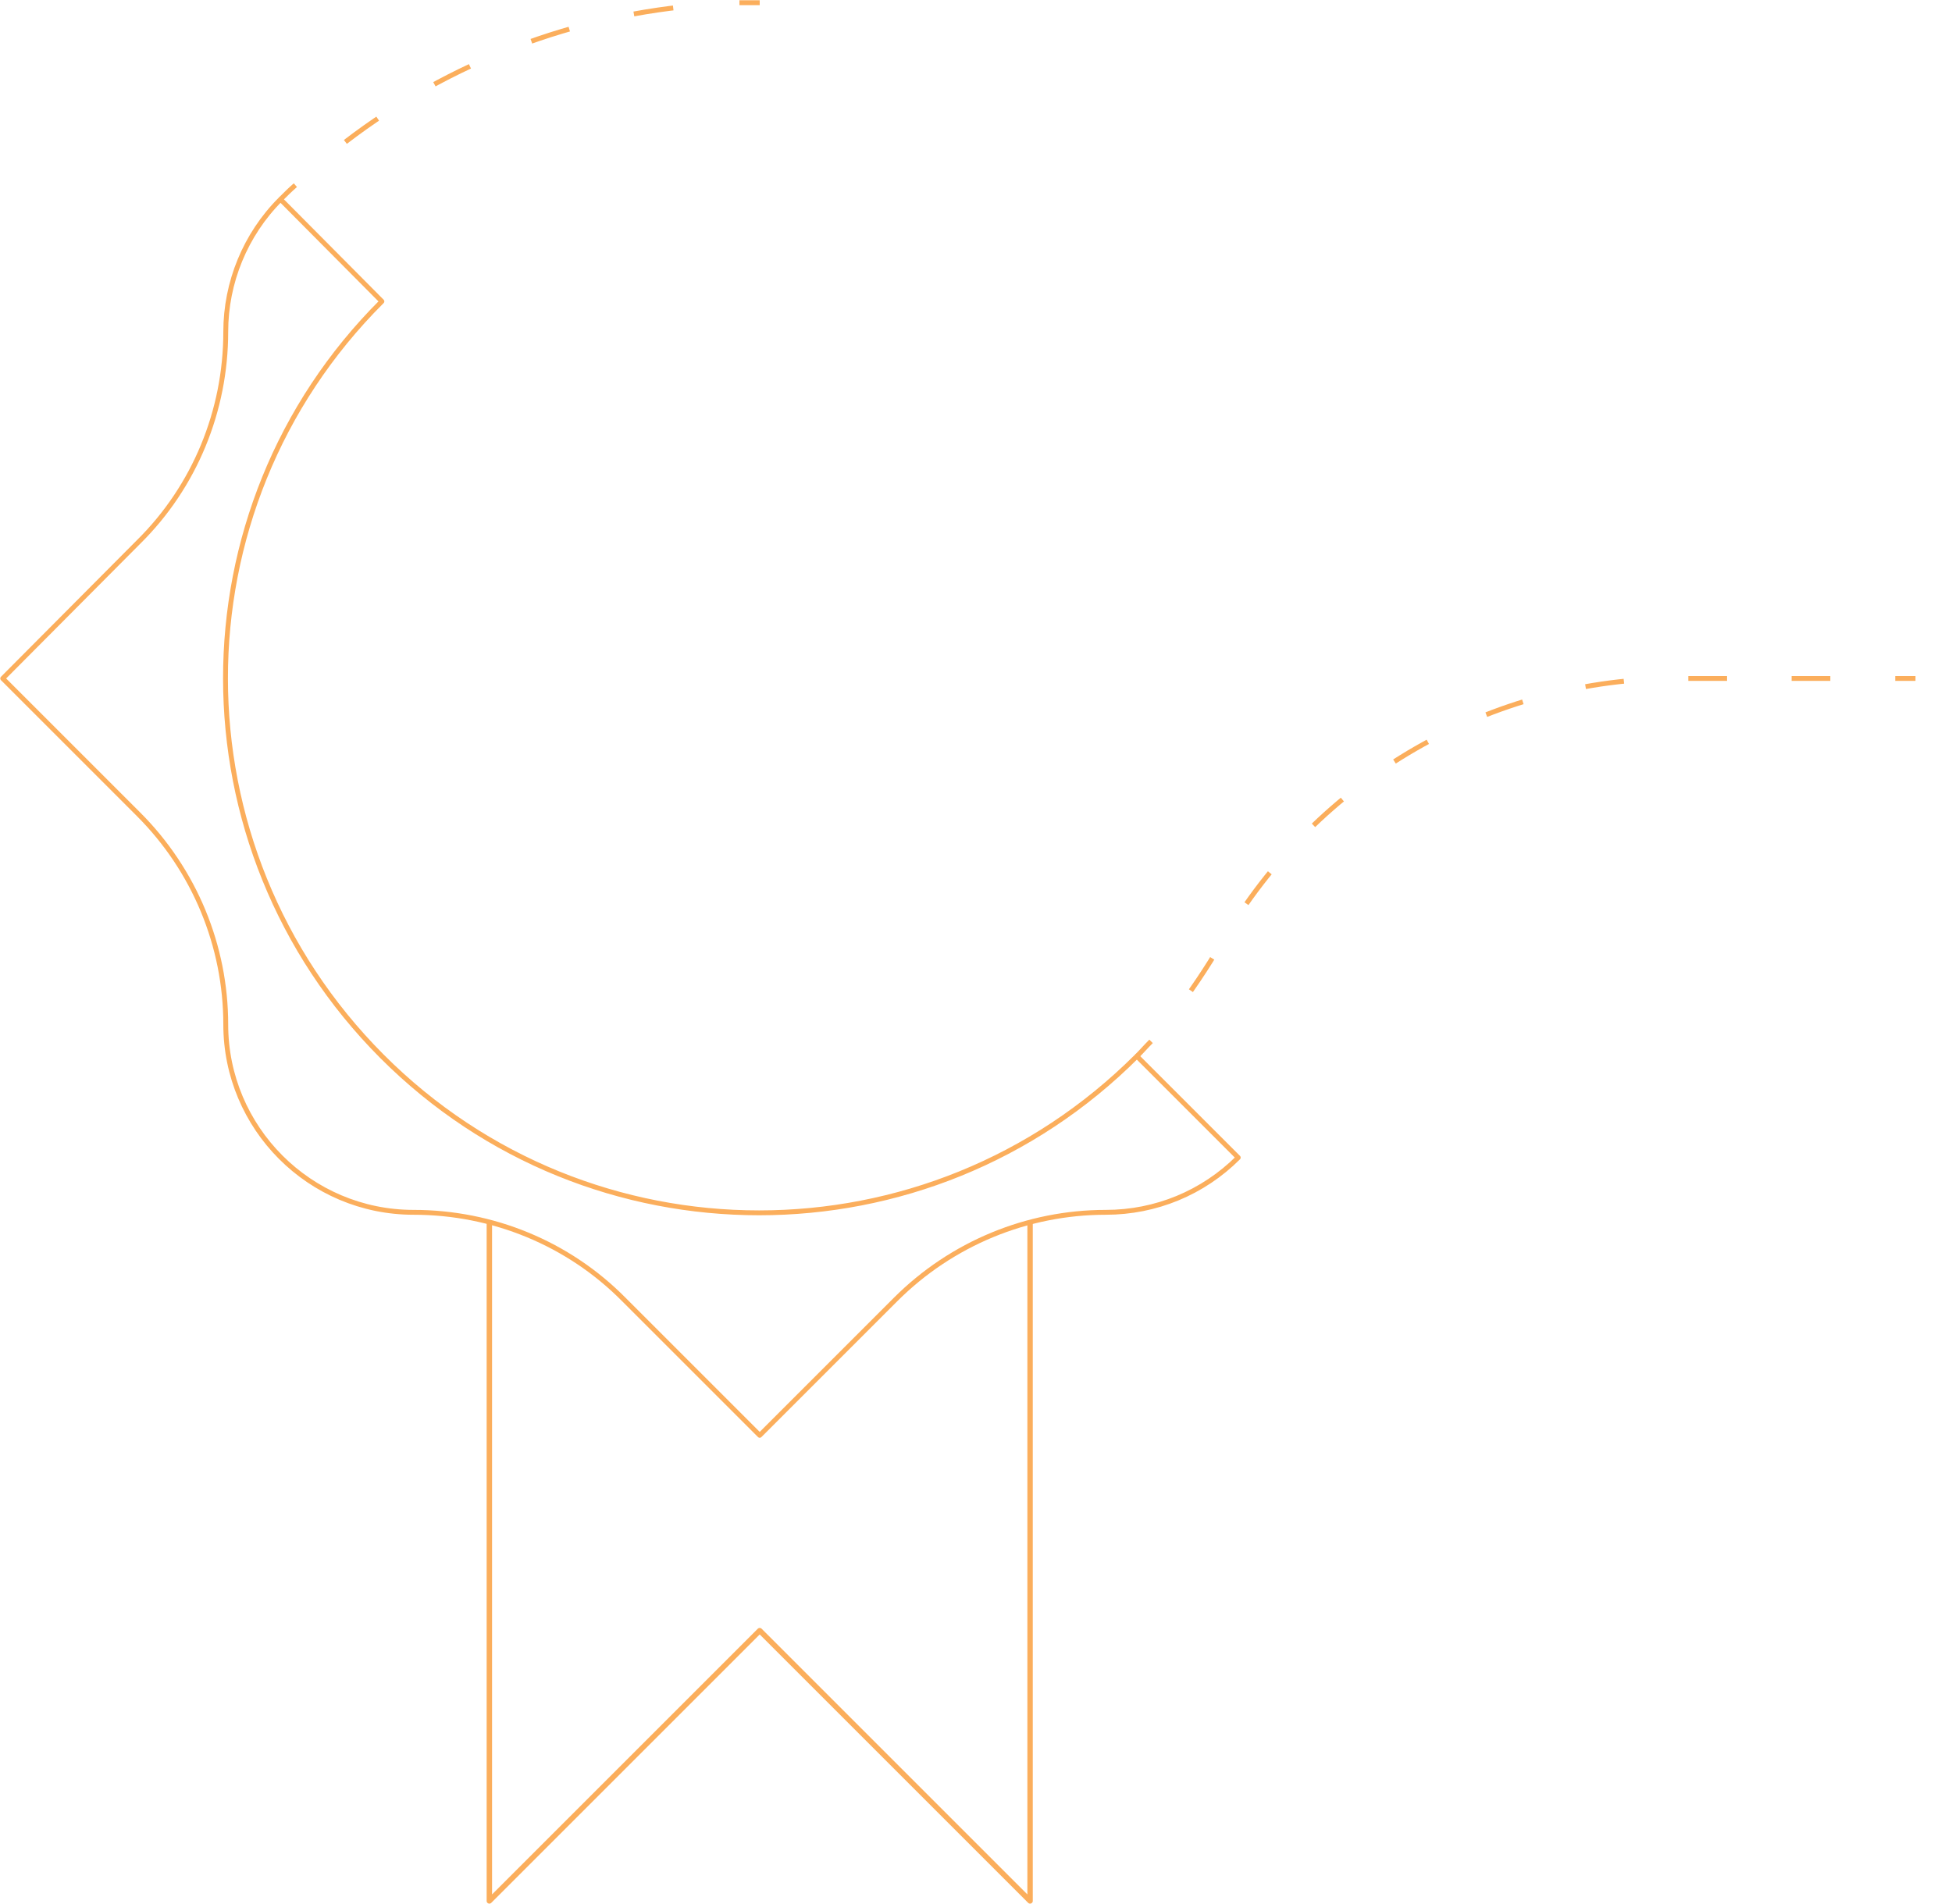
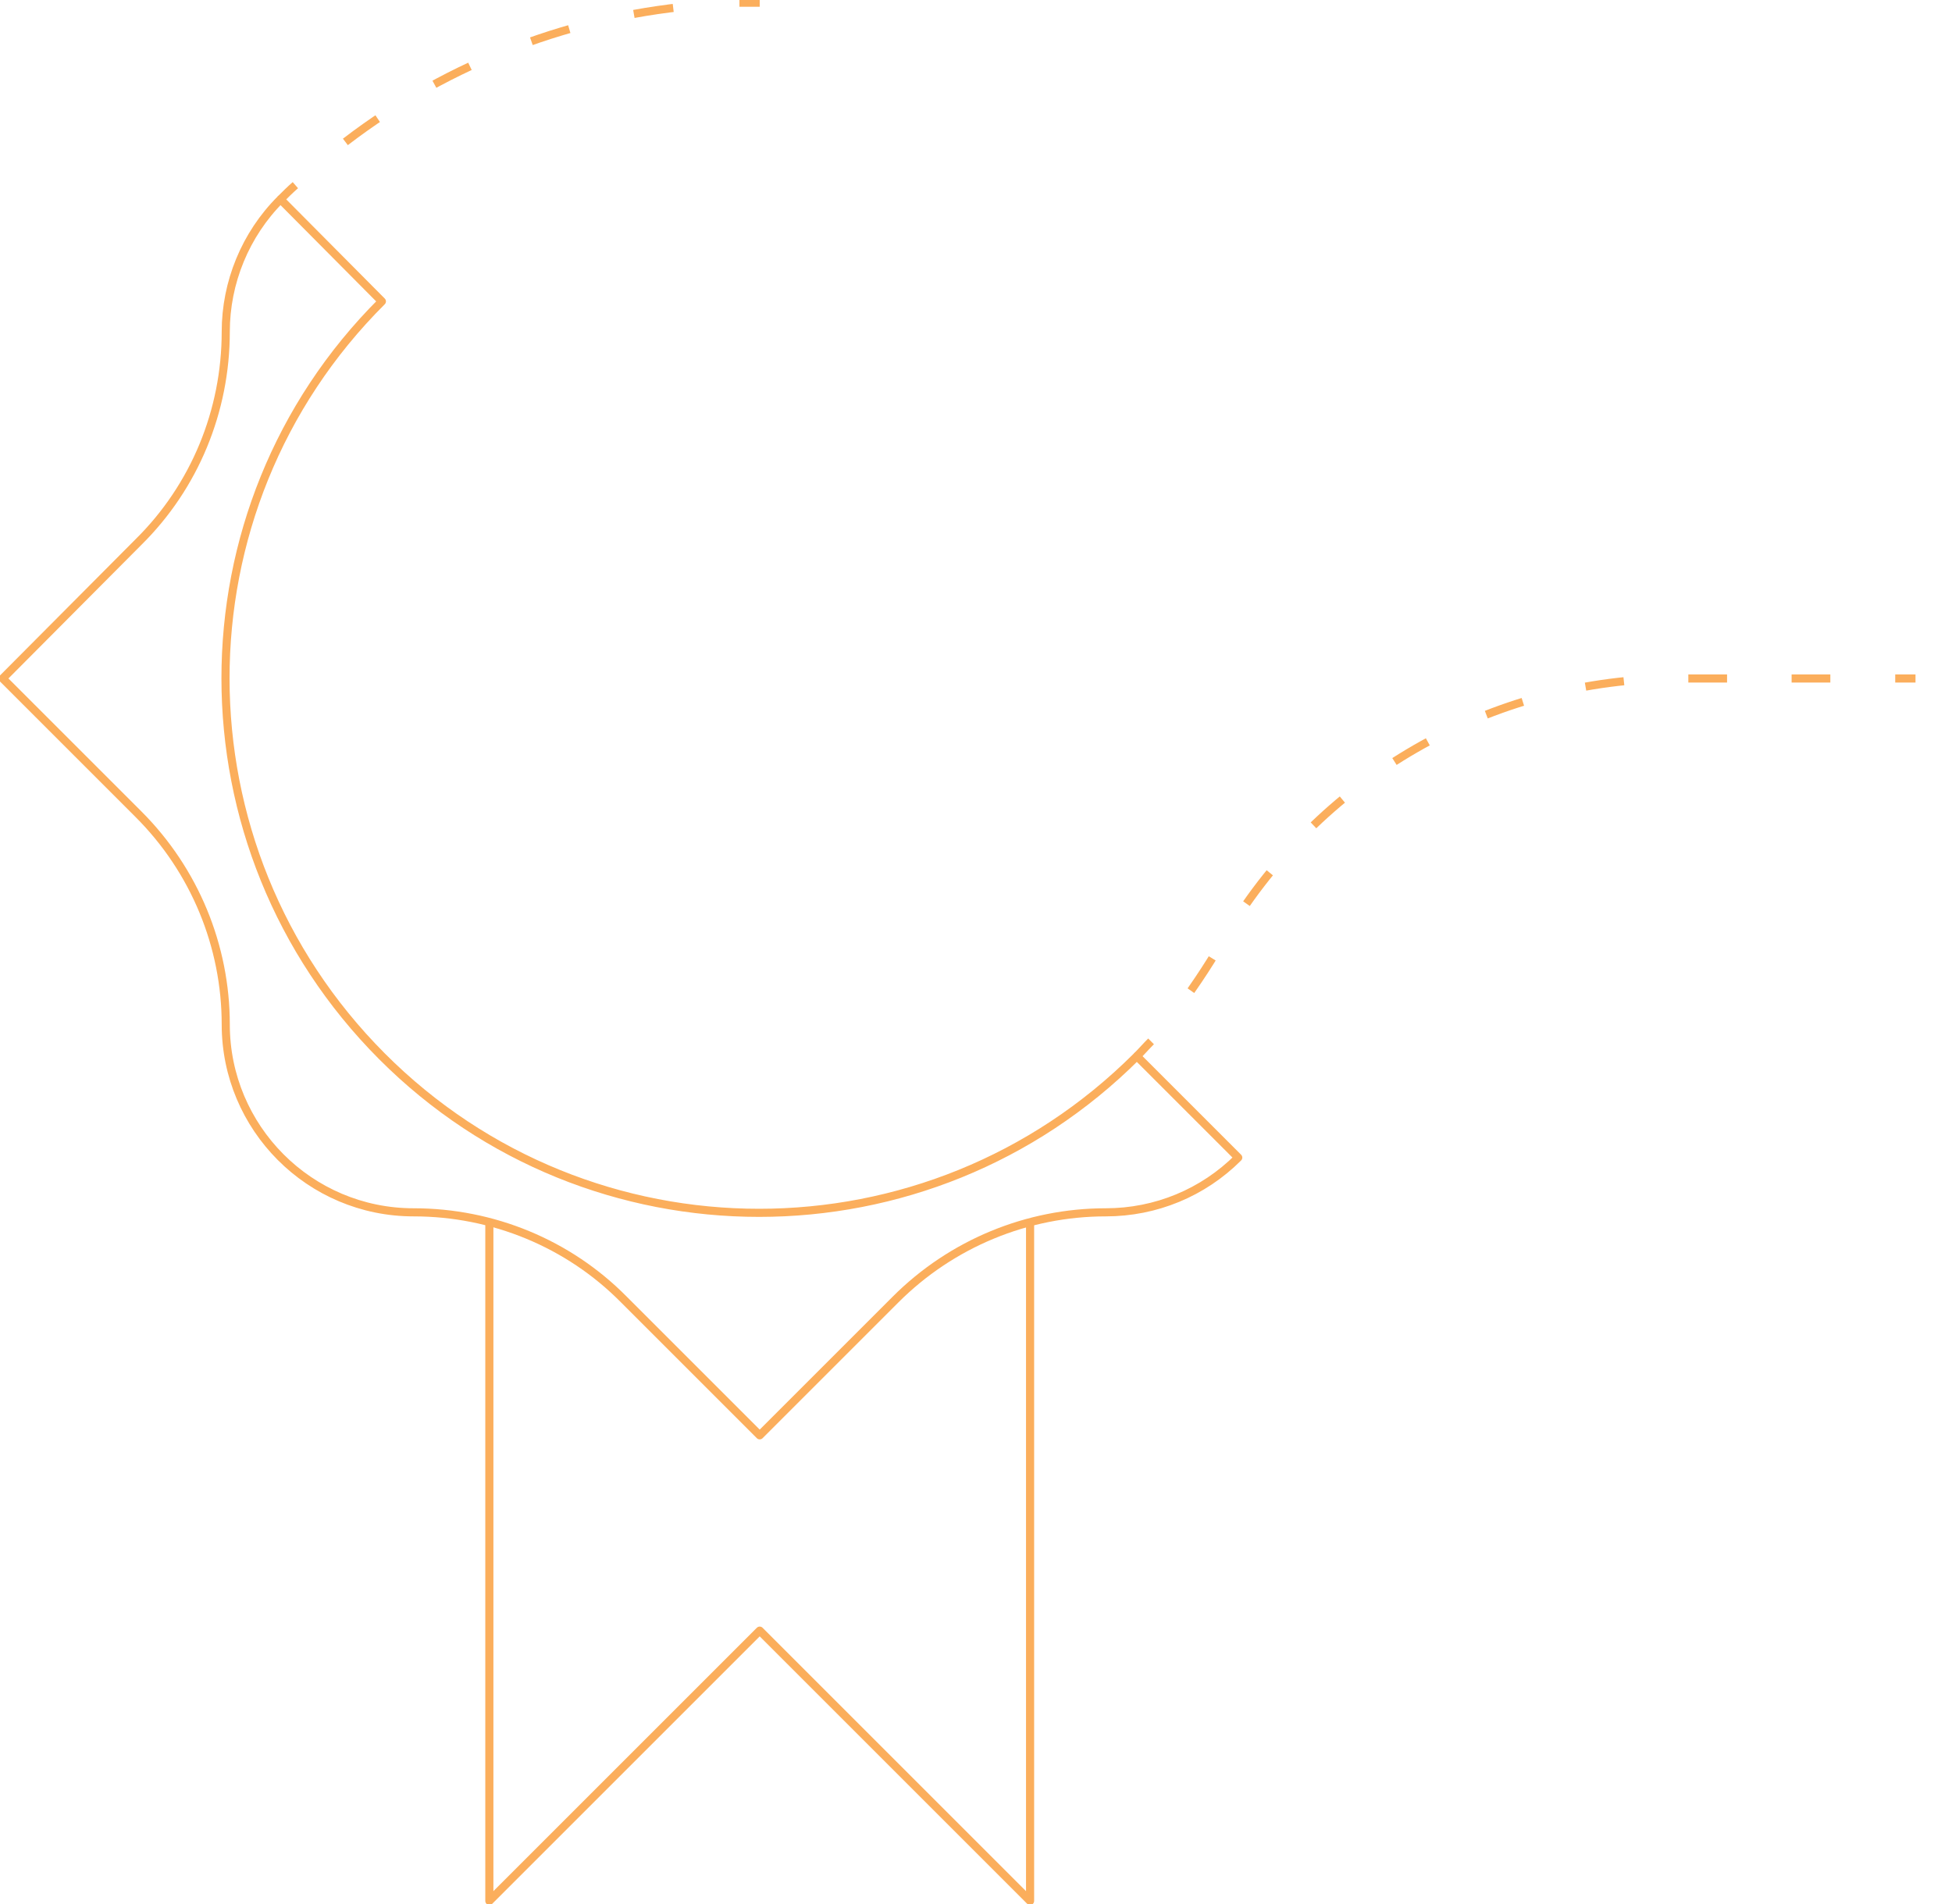
<svg xmlns="http://www.w3.org/2000/svg" version="1.1" id="Layer_1" x="0px" y="0px" viewBox="0 0 288.8 281.7" style="enable-background:new 0 0 288.8 281.7;" xml:space="preserve">
  <style type="text/css">
- 	.st0{fill:none;stroke:#FBAE5C;stroke-width:0.72;stroke-linejoin:round;}
- 	.st1{fill:none;stroke:#FBAE5C;stroke-width:0.72;stroke-linejoin:round;stroke-dasharray:5.73,9.55;}
- 	.st2{fill:none;stroke:#FBAE5C;stroke-width:0.72;stroke-linejoin:round;stroke-dasharray:5.89,9.82;}
- 	.st3{fill:none;stroke:#FBAE5C;stroke-width:0.8;stroke-linejoin:round;}
+ 	.st0{fill:none;stroke:#FBAE5C;stroke-width:1.2;stroke-linejoin:round;}
+ 	.st1{fill:none;stroke:#FBAE5C;stroke-width:1.2;stroke-linejoin:round;stroke-dasharray:5.73,9.55;}
+ 	.st2{fill:none;stroke:#FBAE5C;stroke-width:1.2;stroke-linejoin:round;stroke-dasharray:5.89,9.82;}
</style>
  <g id="Layer_2_1_">
    <g id="Stroke">
      <line class="st0" x1="283.4" y1="100.4" x2="280.4" y2="100.4" />
      <path class="st1" d="M270.8,100.4h-22.3c-27.9-0.1-53.7,14.8-67.7,39c-2.2,3.8-4.7,7.5-7.4,11" />
      <path class="st0" d="M170.3,154.1c-0.7,0.7-1.4,1.5-2.1,2.2" />
      <path class="st0" d="M41.5,29.5c-5.2,5.2-8.1,12.3-8.1,19.6l0,0c0,11.7-4.6,22.9-12.9,31.1L0.4,100.4l20.1,20.1    c8.3,8.3,12.9,19.5,12.9,31.1l0,0c0,15.3,12.4,27.8,27.8,27.8l0,0c11.7,0,22.9,4.6,31.1,12.9l20.1,20.1l20.1-20.1    c8.3-8.3,19.5-12.9,31.1-12.9l0,0c7.4,0,14.4-2.9,19.6-8.1l-15-15c-30.9,30.9-80.9,30.9-111.7,0s-30.9-80.9,0-111.7L41.5,29.5z" />
      <path class="st0" d="M41.5,29.5c0.7-0.7,1.4-1.4,2.2-2.1" />
      <path class="st2" d="M51.1,21c15.4-11.8,34-18.9,53.4-20.3" />
      <path class="st0" d="M109.4,0.4c1,0,2,0,3,0" />
-       <polyline class="st3" points="72.4,180.8 72.4,281.3 112.4,241.3 152.4,281.3 152.4,180.8   " />
+       <polyline class="st0" points="72.4,180.8 72.4,281.3 112.4,241.3 152.4,281.3 152.4,180.8   " />
    </g>
  </g>
</svg>
